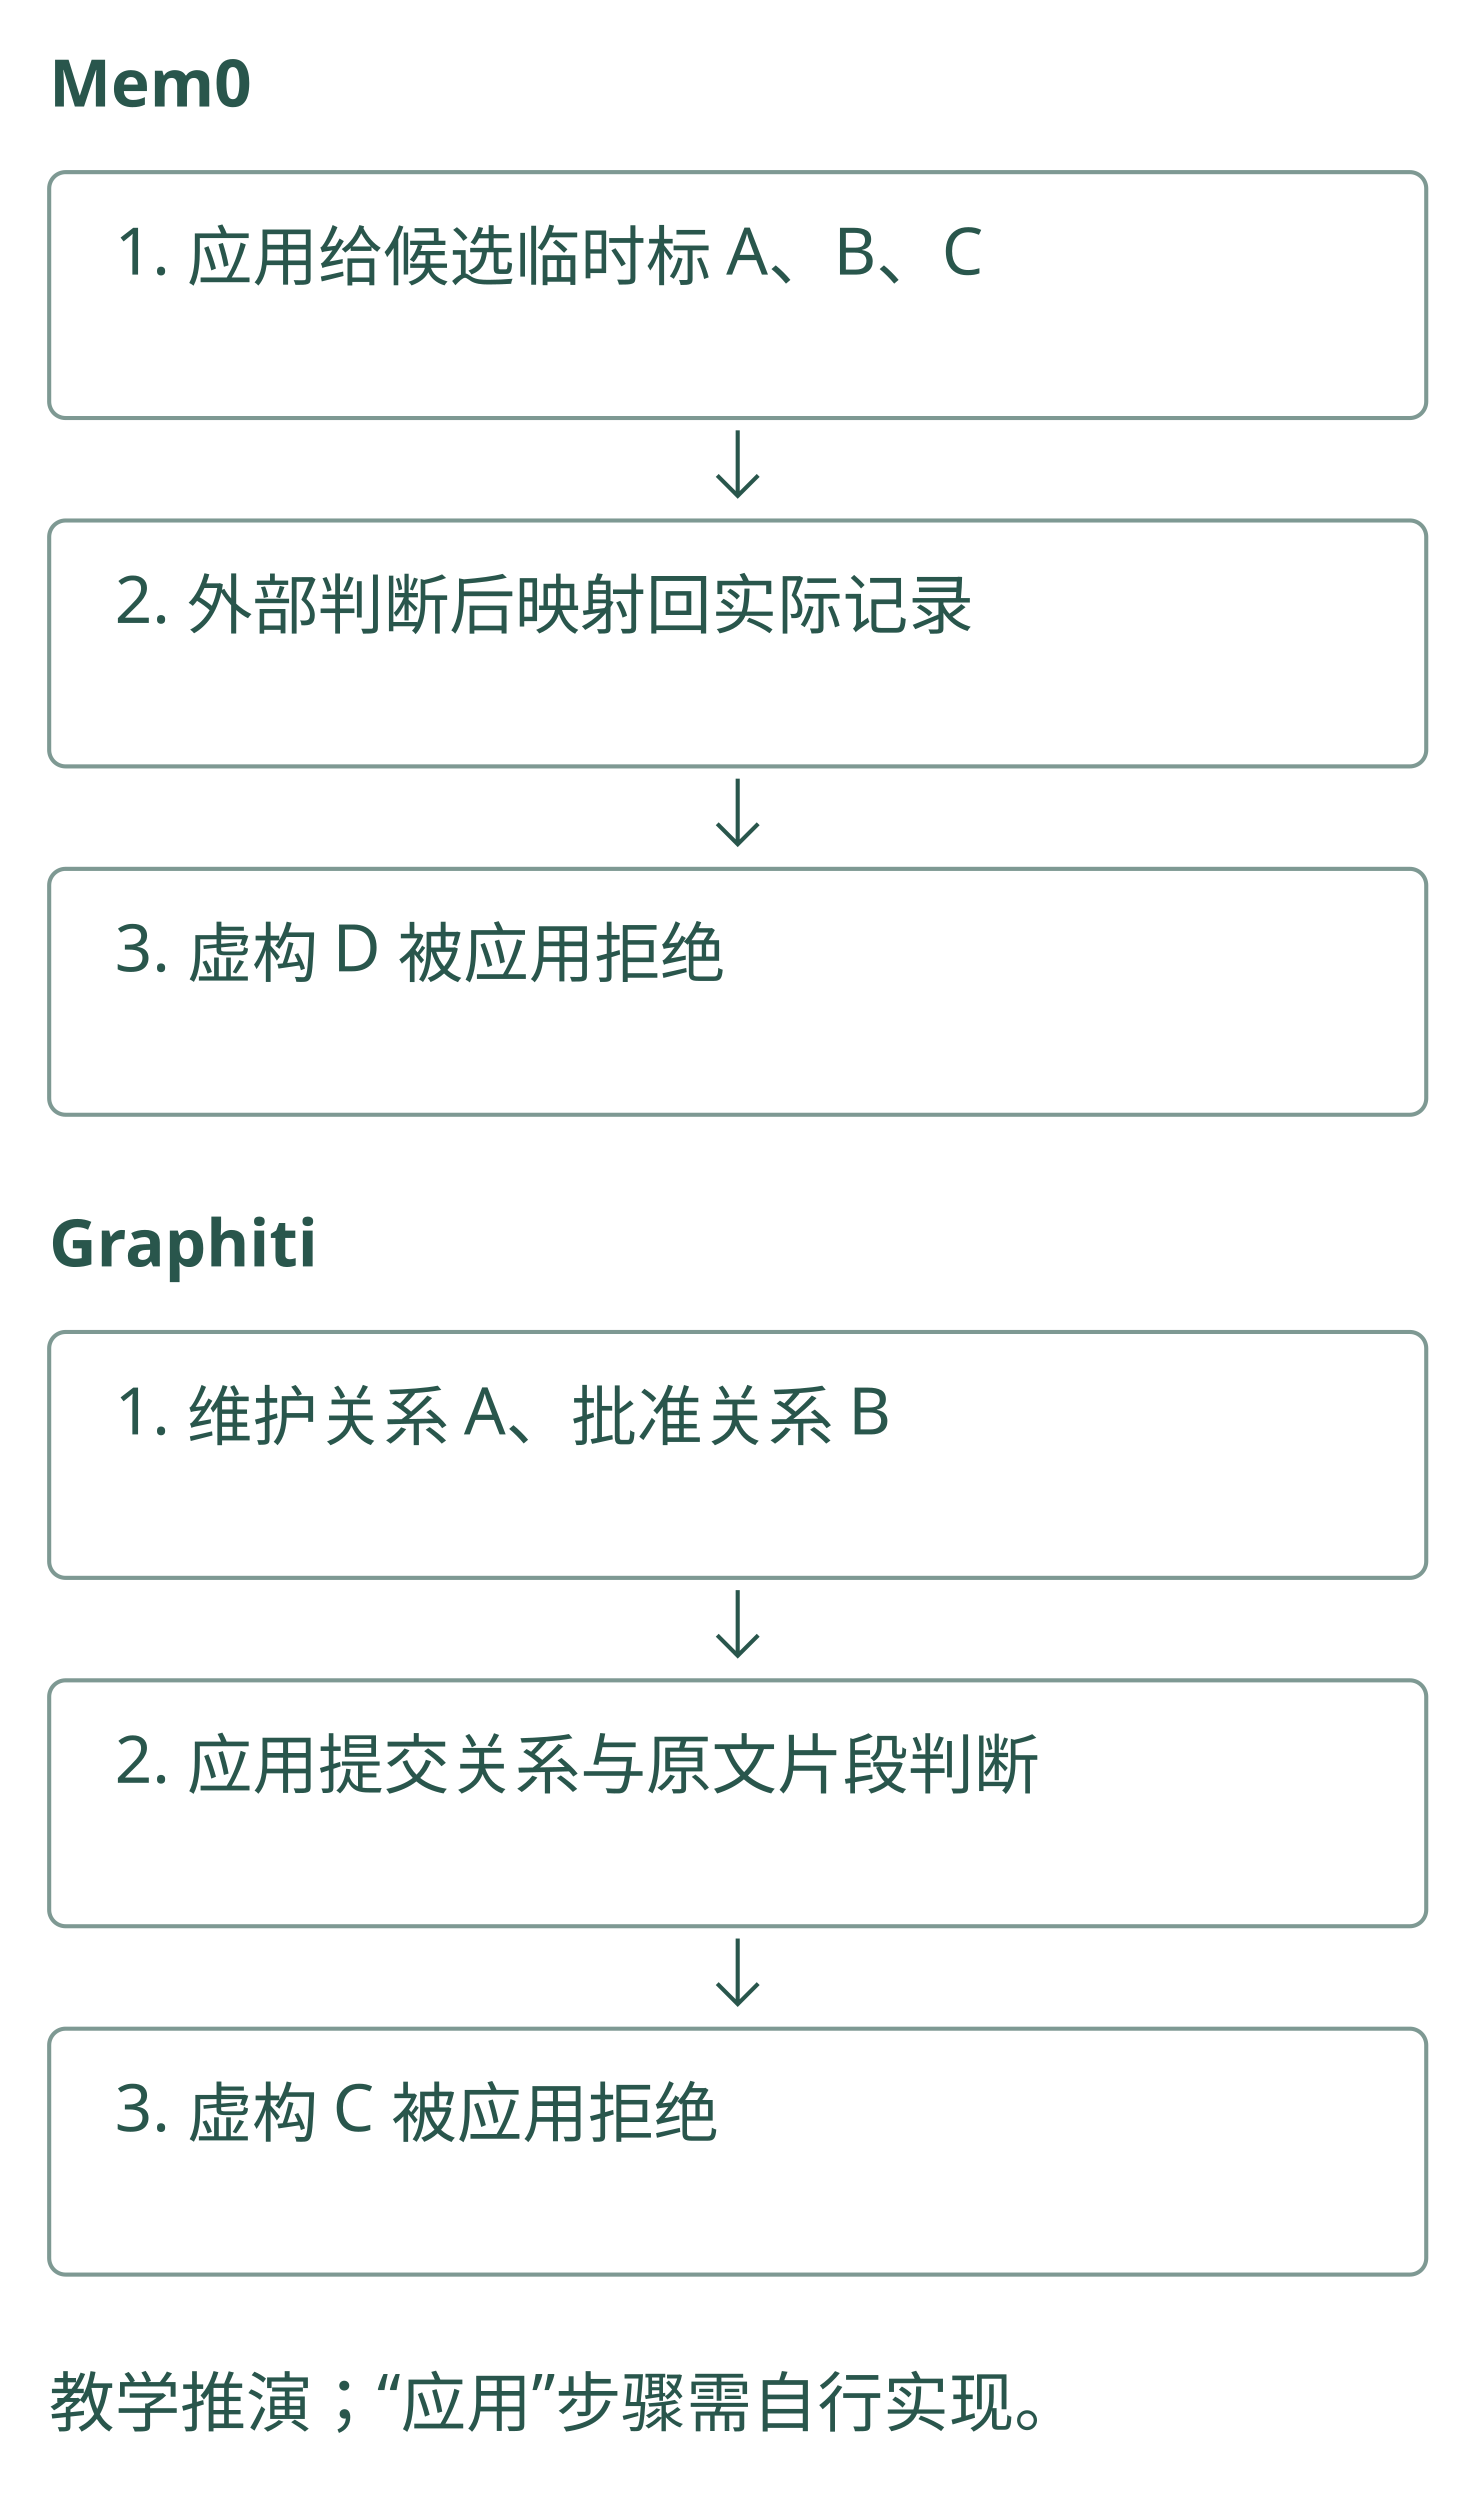
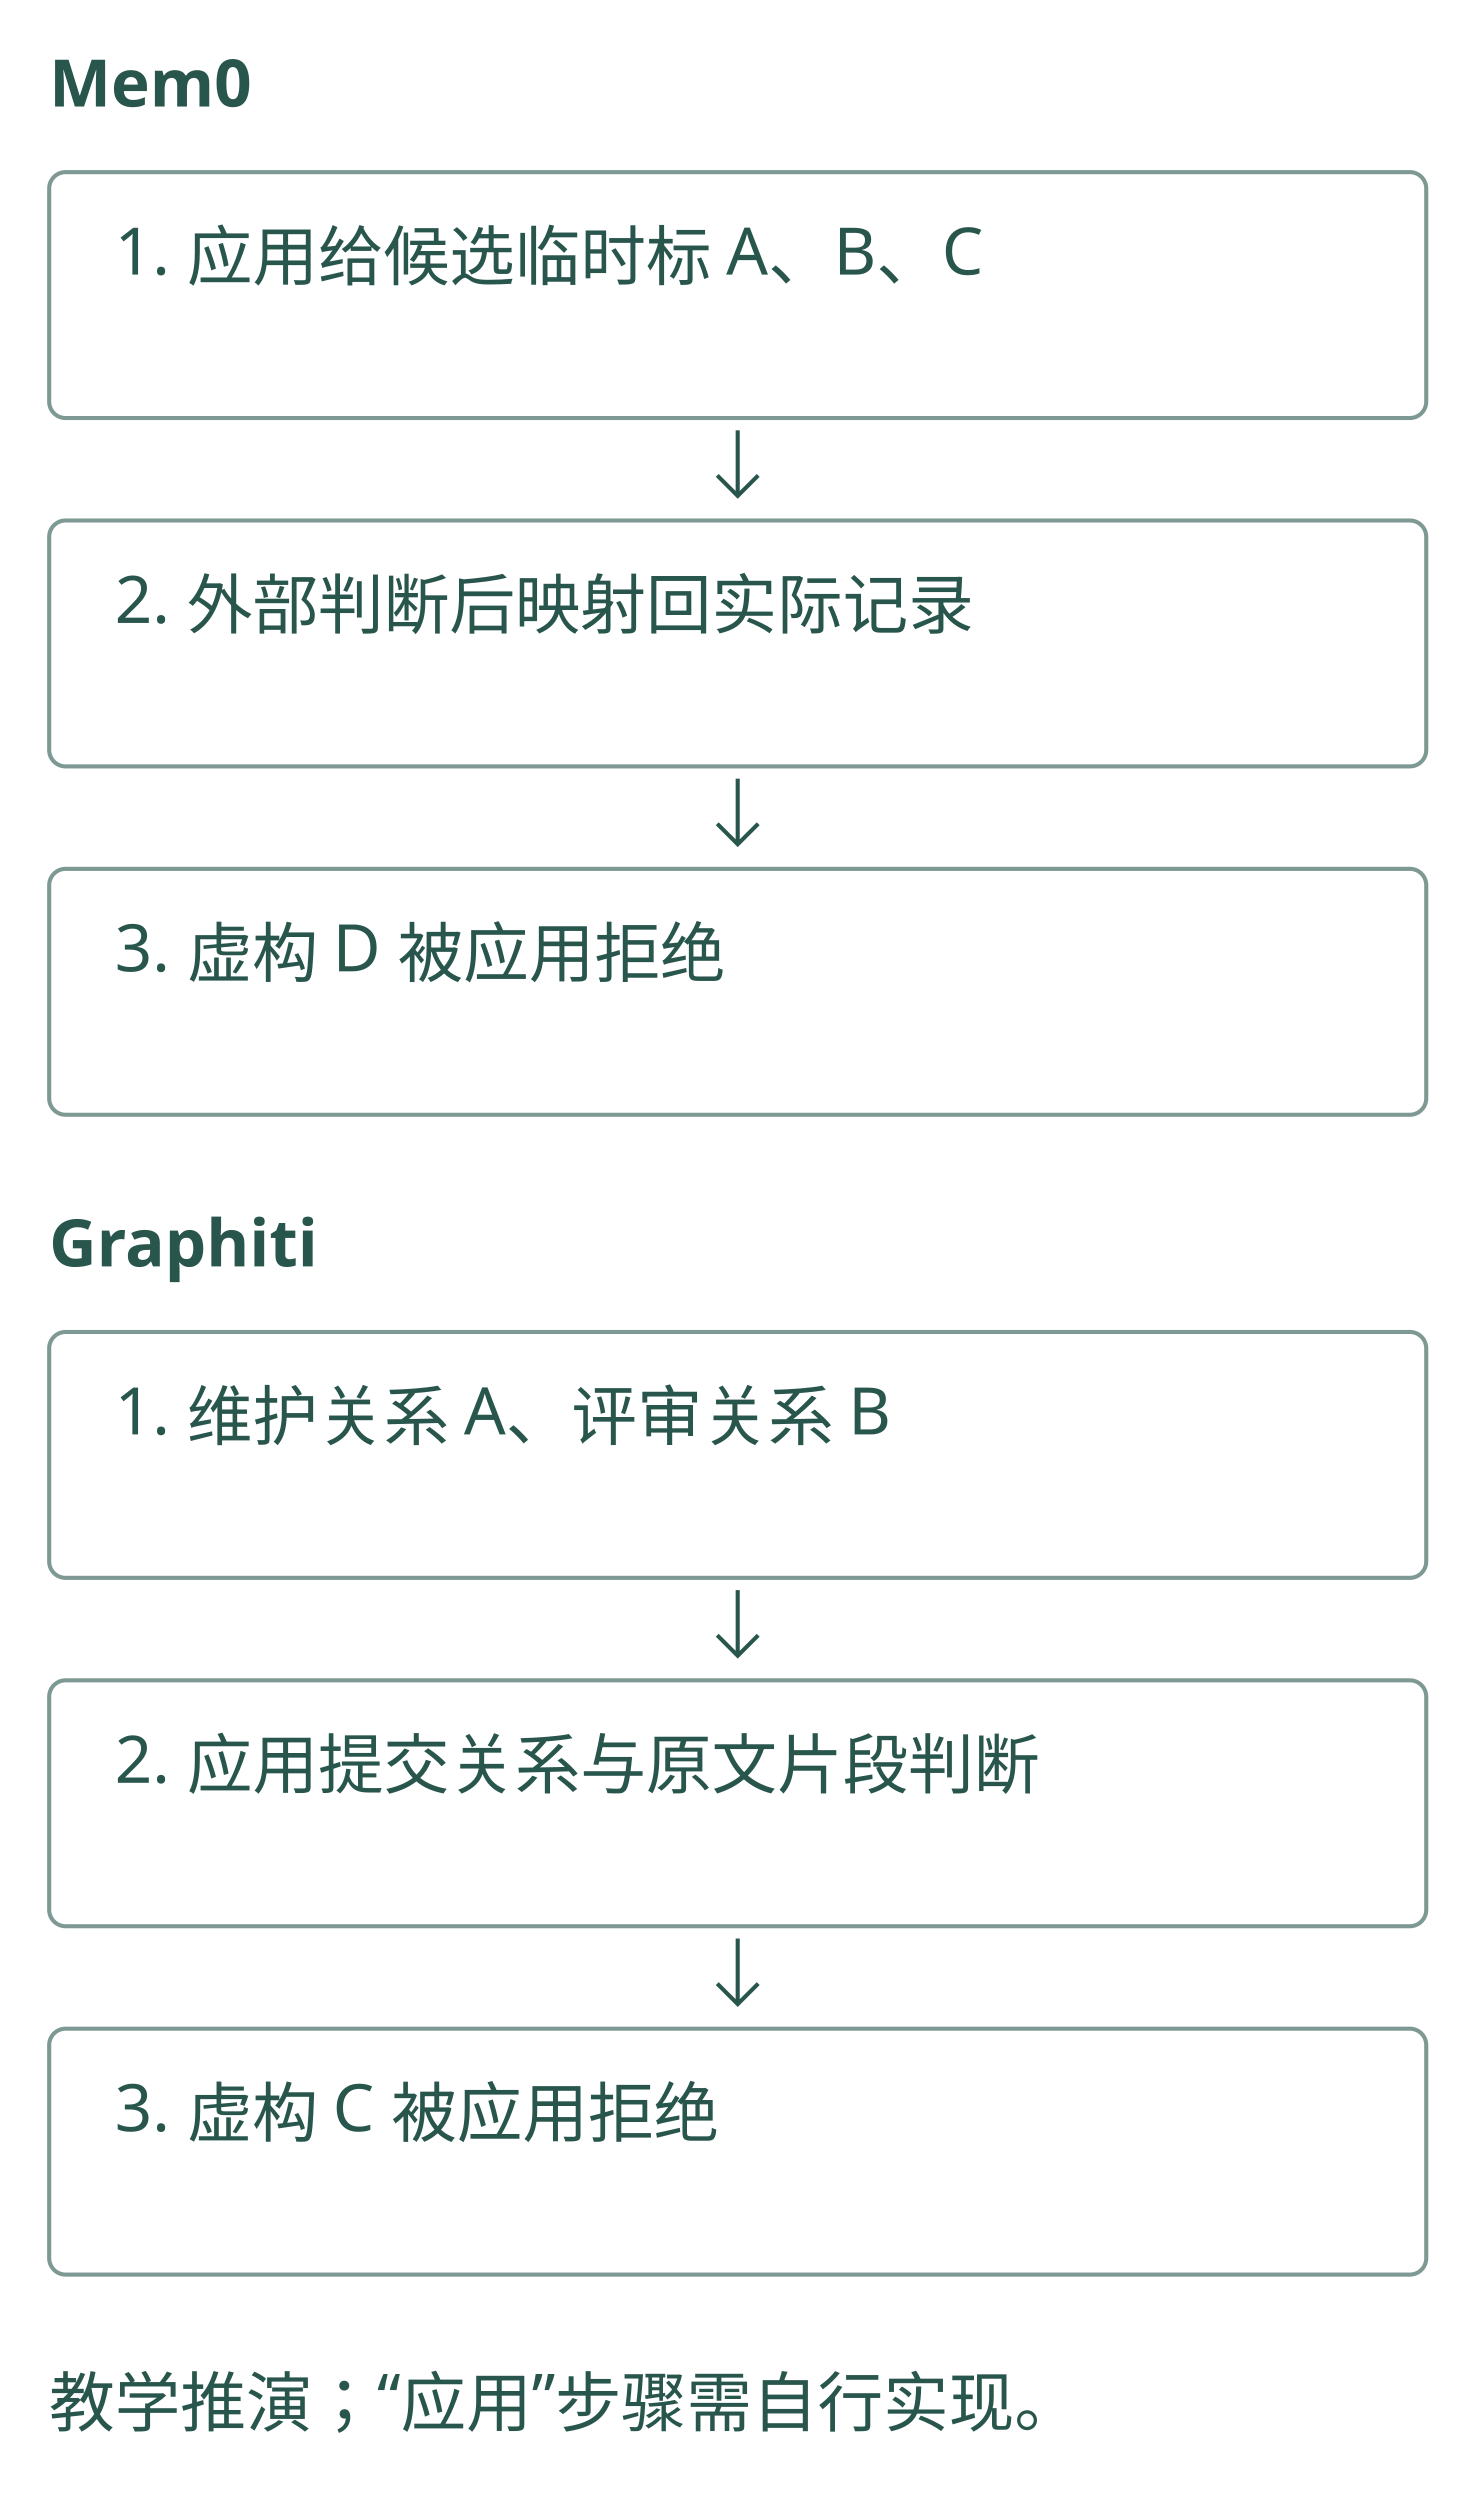
<svg xmlns="http://www.w3.org/2000/svg" viewBox="0 0 360 610" role="img" aria-labelledby="title desc">
  <style>svg{color:#29564c;font-family:system-ui,sans-serif}text{fill:currentColor;font-size:16px}rect{stroke-opacity:.6}@media(prefers-color-scheme:dark){svg{color:#87b7a8}}</style>
  <text x="12" y="26" font-weight="600">Mem0</text>
  <rect x="12" y="42" width="336" height="60" rx="4" fill="none" stroke="currentColor" />
  <text x="28" y="67">1. 应用给候选临时标 A、B、C</text>
  <path d="M180 105v16m-5-5 5 5 5-5" fill="none" stroke="currentColor" />
  <rect x="12" y="127" width="336" height="60" rx="4" fill="none" stroke="currentColor" />
  <text x="28" y="152">2. 外部判断后映射回实际记录</text>
  <path d="M180 190v16m-5-5 5 5 5-5" fill="none" stroke="currentColor" />
  <rect x="12" y="212" width="336" height="60" rx="4" fill="none" stroke="currentColor" />
  <text x="28" y="237">3. 虚构 D 被应用拒绝</text>
  <text x="12" y="309" font-weight="600">Graphiti</text>
  <rect x="12" y="325" width="336" height="60" rx="4" fill="none" stroke="currentColor" />
-   <text x="28" y="350">1. 维护关系 A、批准关系 B</text>
+   <text x="28" y="350">1. 维护关系 A、评审关系 B</text>
  <path d="M180 388v16m-5-5 5 5 5-5" fill="none" stroke="currentColor" />
  <rect x="12" y="410" width="336" height="60" rx="4" fill="none" stroke="currentColor" />
  <text x="28" y="435">2. 应用提交关系与原文片段判断</text>
  <path d="M180 473v16m-5-5 5 5 5-5" fill="none" stroke="currentColor" />
  <rect x="12" y="495" width="336" height="60" rx="4" fill="none" stroke="currentColor" />
  <text x="28" y="520">3. 虚构 C 被应用拒绝</text>
  <text x="12" y="592" font-size="13">教学推演；“应用”步骤需自行实现。</text>
</svg>
